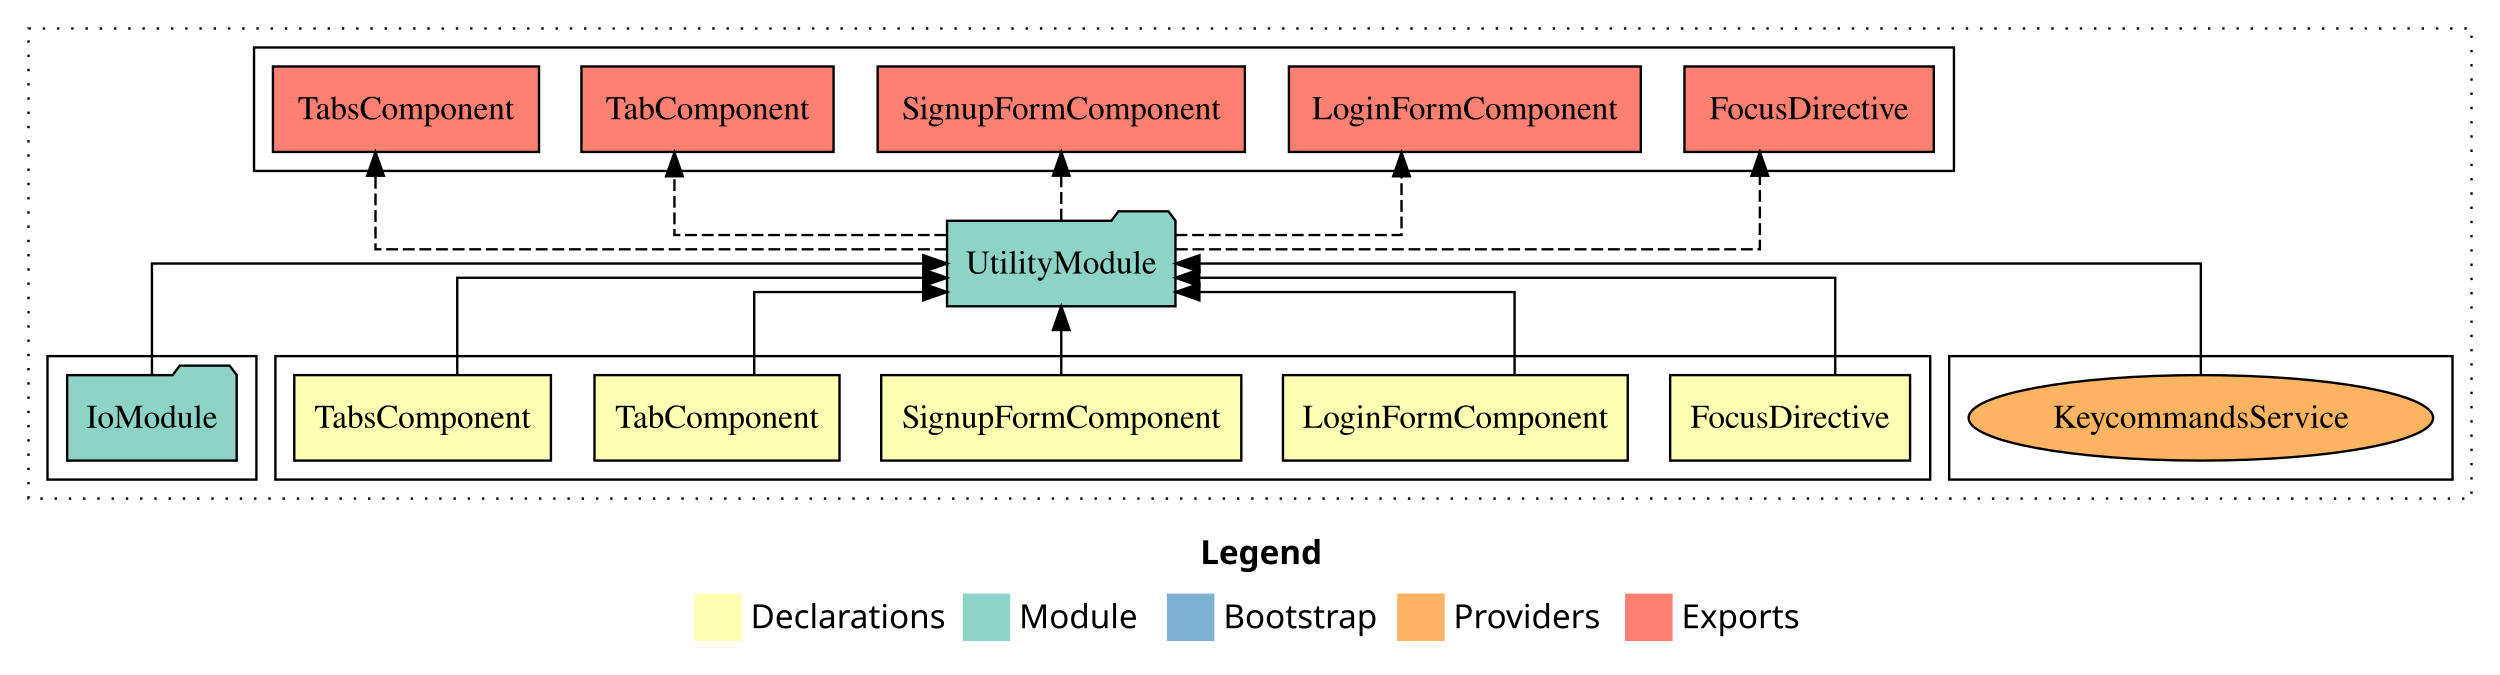
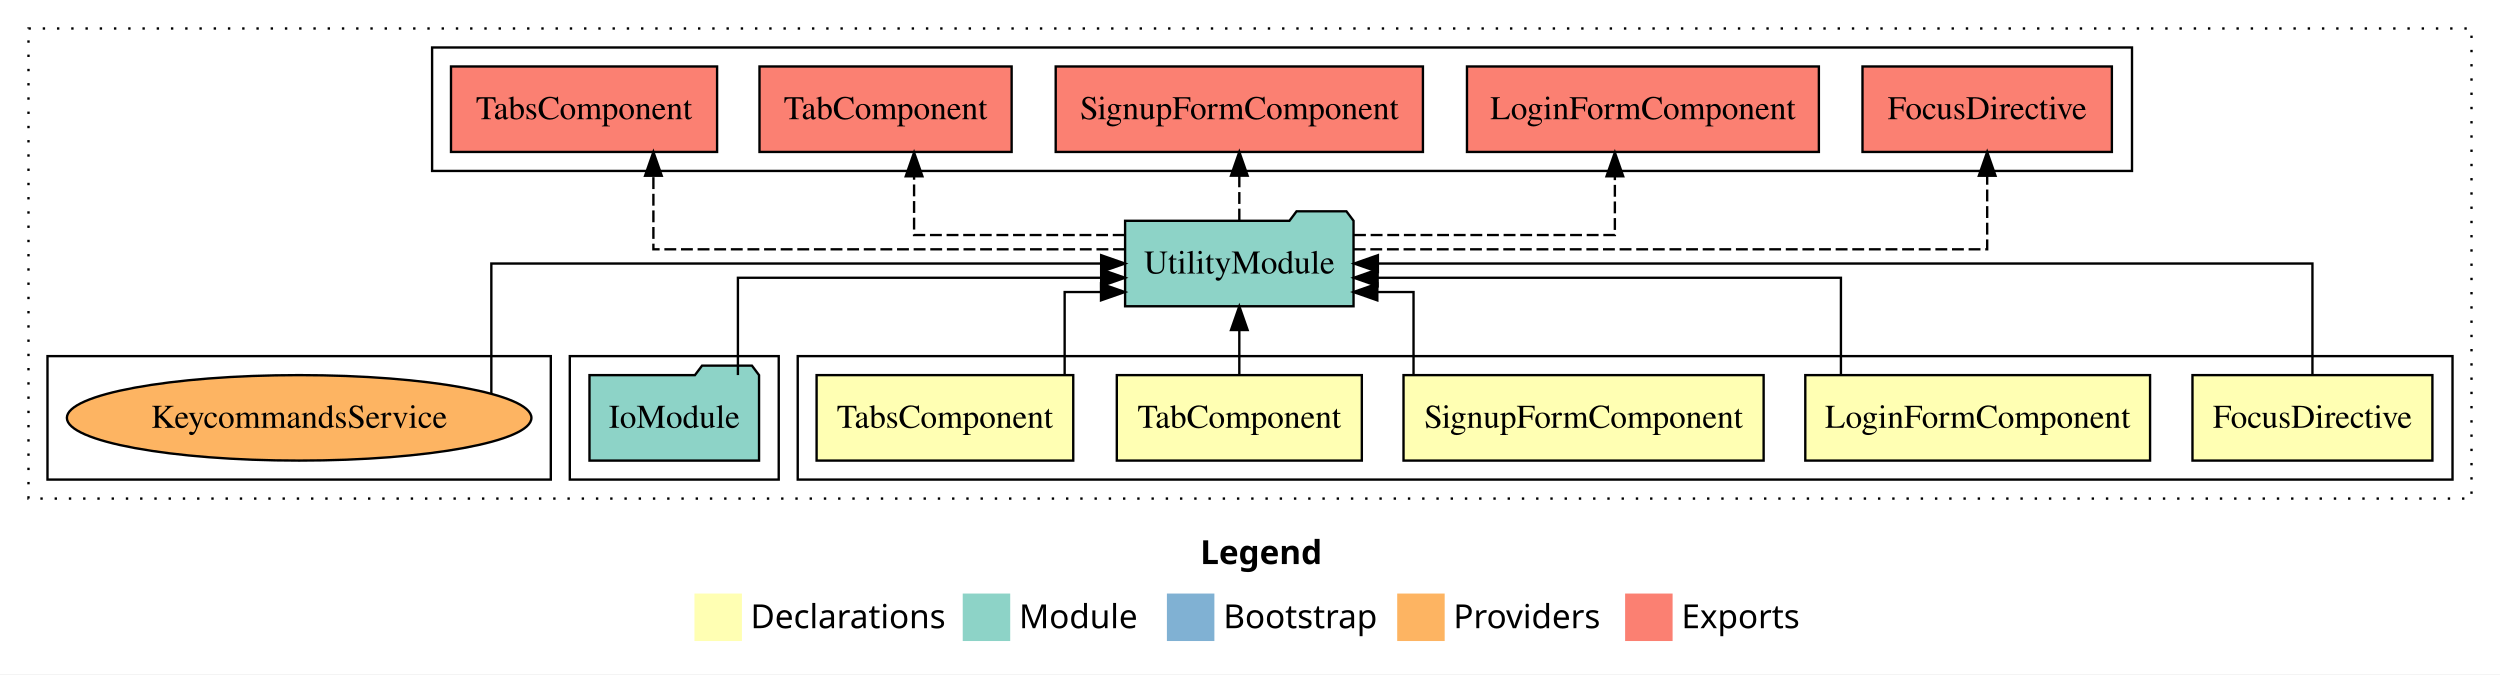
<svg xmlns="http://www.w3.org/2000/svg" width="1053pt" height="284pt" viewBox="0.00 0.00 1053.00 284.00">
  <g id="graph0" class="graph" transform="scale(1 1) rotate(0) translate(4 280)">
    <polygon fill="white" stroke="transparent" points="-4,4 -4,-280 1049,-280 1049,4 -4,4" />
    <text text-anchor="start" x="501.51" y="-42.4" font-family="sans-serif" font-weight="bold" font-size="14.00">Legend</text>
    <polygon fill="#ffffb3" stroke="transparent" points="288.5,-10 288.5,-30 308.5,-30 308.5,-10 288.5,-10" />
    <text text-anchor="start" x="312.13" y="-15.4" font-family="sans-serif" font-size="14.00">  Declarations</text>
    <polygon fill="#8dd3c7" stroke="transparent" points="401.5,-10 401.5,-30 421.5,-30 421.5,-10 401.5,-10" />
    <text text-anchor="start" x="425.23" y="-15.4" font-family="sans-serif" font-size="14.00">  Module</text>
    <polygon fill="#80b1d3" stroke="transparent" points="487.5,-10 487.5,-30 507.5,-30 507.5,-10 487.5,-10" />
    <text text-anchor="start" x="511.28" y="-15.4" font-family="sans-serif" font-size="14.00">  Bootstrap</text>
    <polygon fill="#fdb462" stroke="transparent" points="584.5,-10 584.5,-30 604.5,-30 604.5,-10 584.5,-10" />
    <text text-anchor="start" x="608.17" y="-15.4" font-family="sans-serif" font-size="14.00">  Providers</text>
    <polygon fill="#fb8072" stroke="transparent" points="680.5,-10 680.5,-30 700.5,-30 700.5,-10 680.5,-10" />
    <text text-anchor="start" x="704.23" y="-15.4" font-family="sans-serif" font-size="14.00">  Exports</text>
    <g id="clust1" class="cluster">
      <polygon fill="none" stroke="black" stroke-dasharray="1,5" points="8,-70 8,-268 1037,-268 1037,-70 8,-70" />
    </g>
-     <g id="clust11" class="cluster">
-       <polygon fill="none" stroke="black" points="817,-78 817,-130 1029,-130 1029,-78 817,-78" />
+     <g id="clust2" class="cluster">
+       <polygon fill="none" stroke="black" points="332,-78 332,-130 1029,-130 1029,-78 332,-78" />
+     </g>
+     <g id="clust8" class="cluster">
+       <polygon fill="none" stroke="black" points="236,-78 236,-130 324,-130 324,-78 236,-78" />
    </g>
    <g id="clust9" class="cluster">
-       <polygon fill="none" stroke="black" points="103,-208 103,-260 819,-260 819,-208 103,-208" />
+       <polygon fill="none" stroke="black" points="178,-208 178,-260 894,-260 894,-208 178,-208" />
    </g>
-     <g id="clust2" class="cluster">
-       <polygon fill="none" stroke="black" points="112,-78 112,-130 809,-130 809,-78 112,-78" />
-     </g>
-     <g id="clust8" class="cluster">
-       <polygon fill="none" stroke="black" points="16,-78 16,-130 104,-130 104,-78 16,-78" />
+     <g id="clust11" class="cluster">
+       <polygon fill="none" stroke="black" points="16,-78 16,-130 228,-130 228,-78 16,-78" />
    </g>
    <g id="node1" class="node">
-       <polygon fill="#ffffb3" stroke="black" points="800.53,-122 699.47,-122 699.47,-86 800.53,-86 800.53,-122" />
-       <text text-anchor="middle" x="750" y="-99.8" font-family="Times,serif" font-size="14.00">FocusDirective</text>
+       <polygon fill="#ffffb3" stroke="black" points="1020.53,-122 919.47,-122 919.47,-86 1020.53,-86 1020.53,-122" />
+       <text text-anchor="middle" x="970" y="-99.8" font-family="Times,serif" font-size="14.00">FocusDirective</text>
    </g>
    <g id="node6" class="node">
-       <polygon fill="#8dd3c7" stroke="black" points="491.11,-187 488.11,-191 467.11,-191 464.11,-187 394.89,-187 394.89,-151 491.11,-151 491.11,-187" />
-       <text text-anchor="middle" x="443" y="-164.8" font-family="Times,serif" font-size="14.00">UtilityModule</text>
+       <polygon fill="#8dd3c7" stroke="black" points="566.11,-187 563.11,-191 542.11,-191 539.11,-187 469.89,-187 469.89,-151 566.11,-151 566.11,-187" />
+       <text text-anchor="middle" x="518" y="-164.8" font-family="Times,serif" font-size="14.00">UtilityModule</text>
    </g>
    <g id="edge1" class="edge">
-       <path fill="none" stroke="black" d="M769,-122.02C769,-139.37 769,-163 769,-163 769,-163 501.1,-163 501.1,-163" />
-       <polygon fill="black" stroke="black" points="501.1,-159.5 491.1,-163 501.1,-166.5 501.1,-159.5" />
+       <path fill="none" stroke="black" d="M970,-122.11C970,-141.34 970,-169 970,-169 970,-169 576.37,-169 576.37,-169" />
+       <polygon fill="black" stroke="black" points="576.37,-165.5 566.37,-169 576.37,-172.5 576.37,-165.5" />
    </g>
    <g id="node2" class="node">
-       <polygon fill="#ffffb3" stroke="black" points="681.61,-122 536.39,-122 536.39,-86 681.61,-86 681.61,-122" />
-       <text text-anchor="middle" x="609" y="-99.8" font-family="Times,serif" font-size="14.00">LoginFormComponent</text>
+       <polygon fill="#ffffb3" stroke="black" points="901.61,-122 756.39,-122 756.39,-86 901.61,-86 901.61,-122" />
+       <text text-anchor="middle" x="829" y="-99.8" font-family="Times,serif" font-size="14.00">LoginFormComponent</text>
    </g>
    <g id="edge2" class="edge">
-       <path fill="none" stroke="black" d="M633.93,-122.24C633.93,-137.57 633.93,-157 633.93,-157 633.93,-157 501.18,-157 501.18,-157" />
-       <polygon fill="black" stroke="black" points="501.18,-153.5 491.18,-157 501.18,-160.5 501.18,-153.5" />
+       <path fill="none" stroke="black" d="M771.4,-122.02C771.4,-139.37 771.4,-163 771.4,-163 771.4,-163 576.26,-163 576.26,-163" />
+       <polygon fill="black" stroke="black" points="576.26,-159.5 566.26,-163 576.26,-166.5 576.26,-159.5" />
    </g>
    <g id="node3" class="node">
-       <polygon fill="#ffffb3" stroke="black" points="518.84,-122 367.16,-122 367.16,-86 518.84,-86 518.84,-122" />
-       <text text-anchor="middle" x="443" y="-99.8" font-family="Times,serif" font-size="14.00">SignupFormComponent</text>
+       <polygon fill="#ffffb3" stroke="black" points="738.84,-122 587.16,-122 587.16,-86 738.84,-86 738.84,-122" />
+       <text text-anchor="middle" x="663" y="-99.8" font-family="Times,serif" font-size="14.00">SignupFormComponent</text>
    </g>
    <g id="edge3" class="edge">
-       <path fill="none" stroke="black" d="M443,-122.11C443,-122.11 443,-140.99 443,-140.99" />
-       <polygon fill="black" stroke="black" points="439.5,-140.99 443,-150.99 446.5,-140.99 439.5,-140.99" />
+       <path fill="none" stroke="black" d="M591.38,-122.24C591.38,-137.57 591.38,-157 591.38,-157 591.38,-157 576.12,-157 576.12,-157" />
+       <polygon fill="black" stroke="black" points="576.12,-153.5 566.12,-157 576.12,-160.5 576.12,-153.5" />
    </g>
    <g id="node4" class="node">
-       <polygon fill="#ffffb3" stroke="black" points="349.6,-122 246.4,-122 246.4,-86 349.6,-86 349.6,-122" />
-       <text text-anchor="middle" x="298" y="-99.8" font-family="Times,serif" font-size="14.00">TabComponent</text>
+       <polygon fill="#ffffb3" stroke="black" points="569.6,-122 466.4,-122 466.4,-86 569.6,-86 569.6,-122" />
+       <text text-anchor="middle" x="518" y="-99.8" font-family="Times,serif" font-size="14.00">TabComponent</text>
    </g>
    <g id="edge4" class="edge">
-       <path fill="none" stroke="black" d="M313.68,-122.24C313.68,-137.57 313.68,-157 313.68,-157 313.68,-157 384.85,-157 384.85,-157" />
-       <polygon fill="black" stroke="black" points="384.85,-160.5 394.85,-157 384.85,-153.5 384.85,-160.5" />
+       <path fill="none" stroke="black" d="M518,-122.11C518,-122.11 518,-140.99 518,-140.99" />
+       <polygon fill="black" stroke="black" points="514.5,-140.99 518,-150.99 521.5,-140.99 514.5,-140.99" />
    </g>
    <g id="node5" class="node">
-       <polygon fill="#ffffb3" stroke="black" points="228.05,-122 119.95,-122 119.95,-86 228.05,-86 228.05,-122" />
-       <text text-anchor="middle" x="174" y="-99.8" font-family="Times,serif" font-size="14.00">TabsComponent</text>
+       <polygon fill="#ffffb3" stroke="black" points="448.05,-122 339.95,-122 339.95,-86 448.05,-86 448.05,-122" />
+       <text text-anchor="middle" x="394" y="-99.8" font-family="Times,serif" font-size="14.00">TabsComponent</text>
    </g>
    <g id="edge5" class="edge">
-       <path fill="none" stroke="black" d="M188.59,-122.02C188.59,-139.37 188.59,-163 188.59,-163 188.59,-163 384.85,-163 384.85,-163" />
-       <polygon fill="black" stroke="black" points="384.85,-166.5 394.85,-163 384.85,-159.5 384.85,-166.5" />
+       <path fill="none" stroke="black" d="M444.43,-122.24C444.43,-137.57 444.43,-157 444.43,-157 444.43,-157 459.75,-157 459.75,-157" />
+       <polygon fill="black" stroke="black" points="459.75,-160.5 469.75,-157 459.75,-153.5 459.75,-160.5" />
    </g>
    <g id="node8" class="node">
-       <polygon fill="#fb8072" stroke="black" points="810.52,-252 705.48,-252 705.48,-216 810.52,-216 810.52,-252" />
-       <text text-anchor="middle" x="758" y="-229.8" font-family="Times,serif" font-size="14.00">FocusDirective </text>
+       <polygon fill="#fb8072" stroke="black" points="885.52,-252 780.48,-252 780.48,-216 885.52,-216 885.52,-252" />
+       <text text-anchor="middle" x="833" y="-229.8" font-family="Times,serif" font-size="14.00">FocusDirective </text>
    </g>
    <g id="edge7" class="edge">
-       <path fill="none" stroke="black" stroke-dasharray="5,2" d="M491.26,-175C574.74,-175 737.25,-175 737.25,-175 737.25,-175 737.25,-205.98 737.25,-205.98" />
-       <polygon fill="black" stroke="black" points="733.75,-205.98 737.25,-215.98 740.75,-205.98 733.75,-205.98" />
+       <path fill="none" stroke="black" stroke-dasharray="5,2" d="M566.18,-175C654.43,-175 833,-175 833,-175 833,-175 833,-205.98 833,-205.98" />
+       <polygon fill="black" stroke="black" points="829.5,-205.98 833,-215.98 836.5,-205.98 829.5,-205.98" />
    </g>
    <g id="node9" class="node">
-       <polygon fill="#fb8072" stroke="black" points="687.11,-252 538.89,-252 538.89,-216 687.11,-216 687.11,-252" />
-       <text text-anchor="middle" x="613" y="-229.8" font-family="Times,serif" font-size="14.00">LoginFormComponent </text>
+       <polygon fill="#fb8072" stroke="black" points="762.11,-252 613.89,-252 613.89,-216 762.11,-216 762.11,-252" />
+       <text text-anchor="middle" x="688" y="-229.8" font-family="Times,serif" font-size="14.00">LoginFormComponent </text>
    </g>
    <g id="edge8" class="edge">
-       <path fill="none" stroke="black" stroke-dasharray="5,2" d="M491.12,-181C532.76,-181 586.32,-181 586.32,-181 586.32,-181 586.32,-205.76 586.32,-205.76" />
-       <polygon fill="black" stroke="black" points="582.82,-205.76 586.32,-215.76 589.82,-205.76 582.82,-205.76" />
+       <path fill="none" stroke="black" stroke-dasharray="5,2" d="M566.32,-181C612.84,-181 676.18,-181 676.18,-181 676.18,-181 676.18,-205.76 676.18,-205.76" />
+       <polygon fill="black" stroke="black" points="672.68,-205.76 676.18,-215.76 679.68,-205.76 672.68,-205.76" />
    </g>
    <g id="node10" class="node">
-       <polygon fill="#fb8072" stroke="black" points="520.34,-252 365.66,-252 365.66,-216 520.34,-216 520.34,-252" />
-       <text text-anchor="middle" x="443" y="-229.8" font-family="Times,serif" font-size="14.00">SignupFormComponent </text>
+       <polygon fill="#fb8072" stroke="black" points="595.34,-252 440.66,-252 440.66,-216 595.34,-216 595.34,-252" />
+       <text text-anchor="middle" x="518" y="-229.8" font-family="Times,serif" font-size="14.00">SignupFormComponent </text>
    </g>
    <g id="edge9" class="edge">
-       <path fill="none" stroke="black" stroke-dasharray="5,2" d="M443,-187.11C443,-187.11 443,-205.99 443,-205.99" />
-       <polygon fill="black" stroke="black" points="439.5,-205.99 443,-215.99 446.5,-205.99 439.5,-205.99" />
+       <path fill="none" stroke="black" stroke-dasharray="5,2" d="M518,-187.11C518,-187.11 518,-205.99 518,-205.99" />
+       <polygon fill="black" stroke="black" points="514.5,-205.99 518,-215.99 521.5,-205.99 514.5,-205.99" />
    </g>
    <g id="node11" class="node">
-       <polygon fill="#fb8072" stroke="black" points="347.1,-252 240.9,-252 240.9,-216 347.1,-216 347.1,-252" />
-       <text text-anchor="middle" x="294" y="-229.8" font-family="Times,serif" font-size="14.00">TabComponent </text>
+       <polygon fill="#fb8072" stroke="black" points="422.1,-252 315.9,-252 315.9,-216 422.1,-216 422.1,-252" />
+       <text text-anchor="middle" x="369" y="-229.8" font-family="Times,serif" font-size="14.00">TabComponent </text>
    </g>
    <g id="edge10" class="edge">
-       <path fill="none" stroke="black" stroke-dasharray="5,2" d="M394.56,-181C346.53,-181 280.07,-181 280.07,-181 280.07,-181 280.07,-205.76 280.07,-205.76" />
-       <polygon fill="black" stroke="black" points="276.57,-205.76 280.07,-215.76 283.57,-205.76 276.57,-205.76" />
+       <path fill="none" stroke="black" stroke-dasharray="5,2" d="M469.7,-181C430.26,-181 381.01,-181 381.01,-181 381.01,-181 381.01,-205.76 381.01,-205.76" />
+       <polygon fill="black" stroke="black" points="377.51,-205.76 381.01,-215.76 384.51,-205.76 377.51,-205.76" />
    </g>
    <g id="node12" class="node">
-       <polygon fill="#fb8072" stroke="black" points="223.04,-252 110.96,-252 110.96,-216 223.04,-216 223.04,-252" />
-       <text text-anchor="middle" x="167" y="-229.8" font-family="Times,serif" font-size="14.00">TabsComponent </text>
+       <polygon fill="#fb8072" stroke="black" points="298.04,-252 185.96,-252 185.96,-216 298.04,-216 298.04,-252" />
+       <text text-anchor="middle" x="242" y="-229.8" font-family="Times,serif" font-size="14.00">TabsComponent </text>
    </g>
    <g id="edge11" class="edge">
-       <path fill="none" stroke="black" stroke-dasharray="5,2" d="M394.65,-175C312.43,-175 154.16,-175 154.16,-175 154.16,-175 154.16,-205.98 154.16,-205.98" />
-       <polygon fill="black" stroke="black" points="150.66,-205.98 154.16,-215.98 157.66,-205.98 150.66,-205.98" />
+       <path fill="none" stroke="black" stroke-dasharray="5,2" d="M469.83,-175C398.01,-175 271.21,-175 271.21,-175 271.21,-175 271.21,-205.98 271.21,-205.98" />
+       <polygon fill="black" stroke="black" points="267.71,-205.98 271.21,-215.98 274.71,-205.98 267.71,-205.98" />
    </g>
    <g id="node7" class="node">
-       <polygon fill="#8dd3c7" stroke="black" points="95.71,-122 92.71,-126 71.71,-126 68.71,-122 24.29,-122 24.29,-86 95.71,-86 95.71,-122" />
-       <text text-anchor="middle" x="60" y="-99.8" font-family="Times,serif" font-size="14.00">IoModule</text>
+       <polygon fill="#8dd3c7" stroke="black" points="315.71,-122 312.71,-126 291.71,-126 288.71,-122 244.29,-122 244.29,-86 315.71,-86 315.71,-122" />
+       <text text-anchor="middle" x="280" y="-99.8" font-family="Times,serif" font-size="14.00">IoModule</text>
    </g>
    <g id="edge6" class="edge">
-       <path fill="none" stroke="black" d="M60,-122.11C60,-141.34 60,-169 60,-169 60,-169 384.88,-169 384.88,-169" />
-       <polygon fill="black" stroke="black" points="384.88,-172.5 394.88,-169 384.88,-165.5 384.88,-172.5" />
+       <path fill="none" stroke="black" d="M306.81,-122.02C306.81,-139.37 306.81,-163 306.81,-163 306.81,-163 459.81,-163 459.81,-163" />
+       <polygon fill="black" stroke="black" points="459.81,-166.5 469.81,-163 459.81,-159.5 459.81,-166.5" />
    </g>
    <g id="node13" class="node">
-       <ellipse fill="#fdb462" stroke="black" cx="923" cy="-104" rx="97.83" ry="18" />
-       <text text-anchor="middle" x="923" y="-99.8" font-family="Times,serif" font-size="14.00">KeycommandsService</text>
+       <ellipse fill="#fdb462" stroke="black" cx="122" cy="-104" rx="97.83" ry="18" />
+       <text text-anchor="middle" x="122" y="-99.8" font-family="Times,serif" font-size="14.00">KeycommandsService</text>
    </g>
    <g id="edge12" class="edge">
-       <path fill="none" stroke="black" d="M923,-122.11C923,-141.34 923,-169 923,-169 923,-169 501.22,-169 501.22,-169" />
-       <polygon fill="black" stroke="black" points="501.22,-165.5 491.22,-169 501.22,-172.5 501.22,-165.5" />
+       <path fill="none" stroke="black" d="M202.95,-114.16C202.95,-132.44 202.95,-169 202.95,-169 202.95,-169 459.81,-169 459.81,-169" />
+       <polygon fill="black" stroke="black" points="459.81,-172.5 469.81,-169 459.81,-165.5 459.81,-172.5" />
    </g>
  </g>
</svg>
